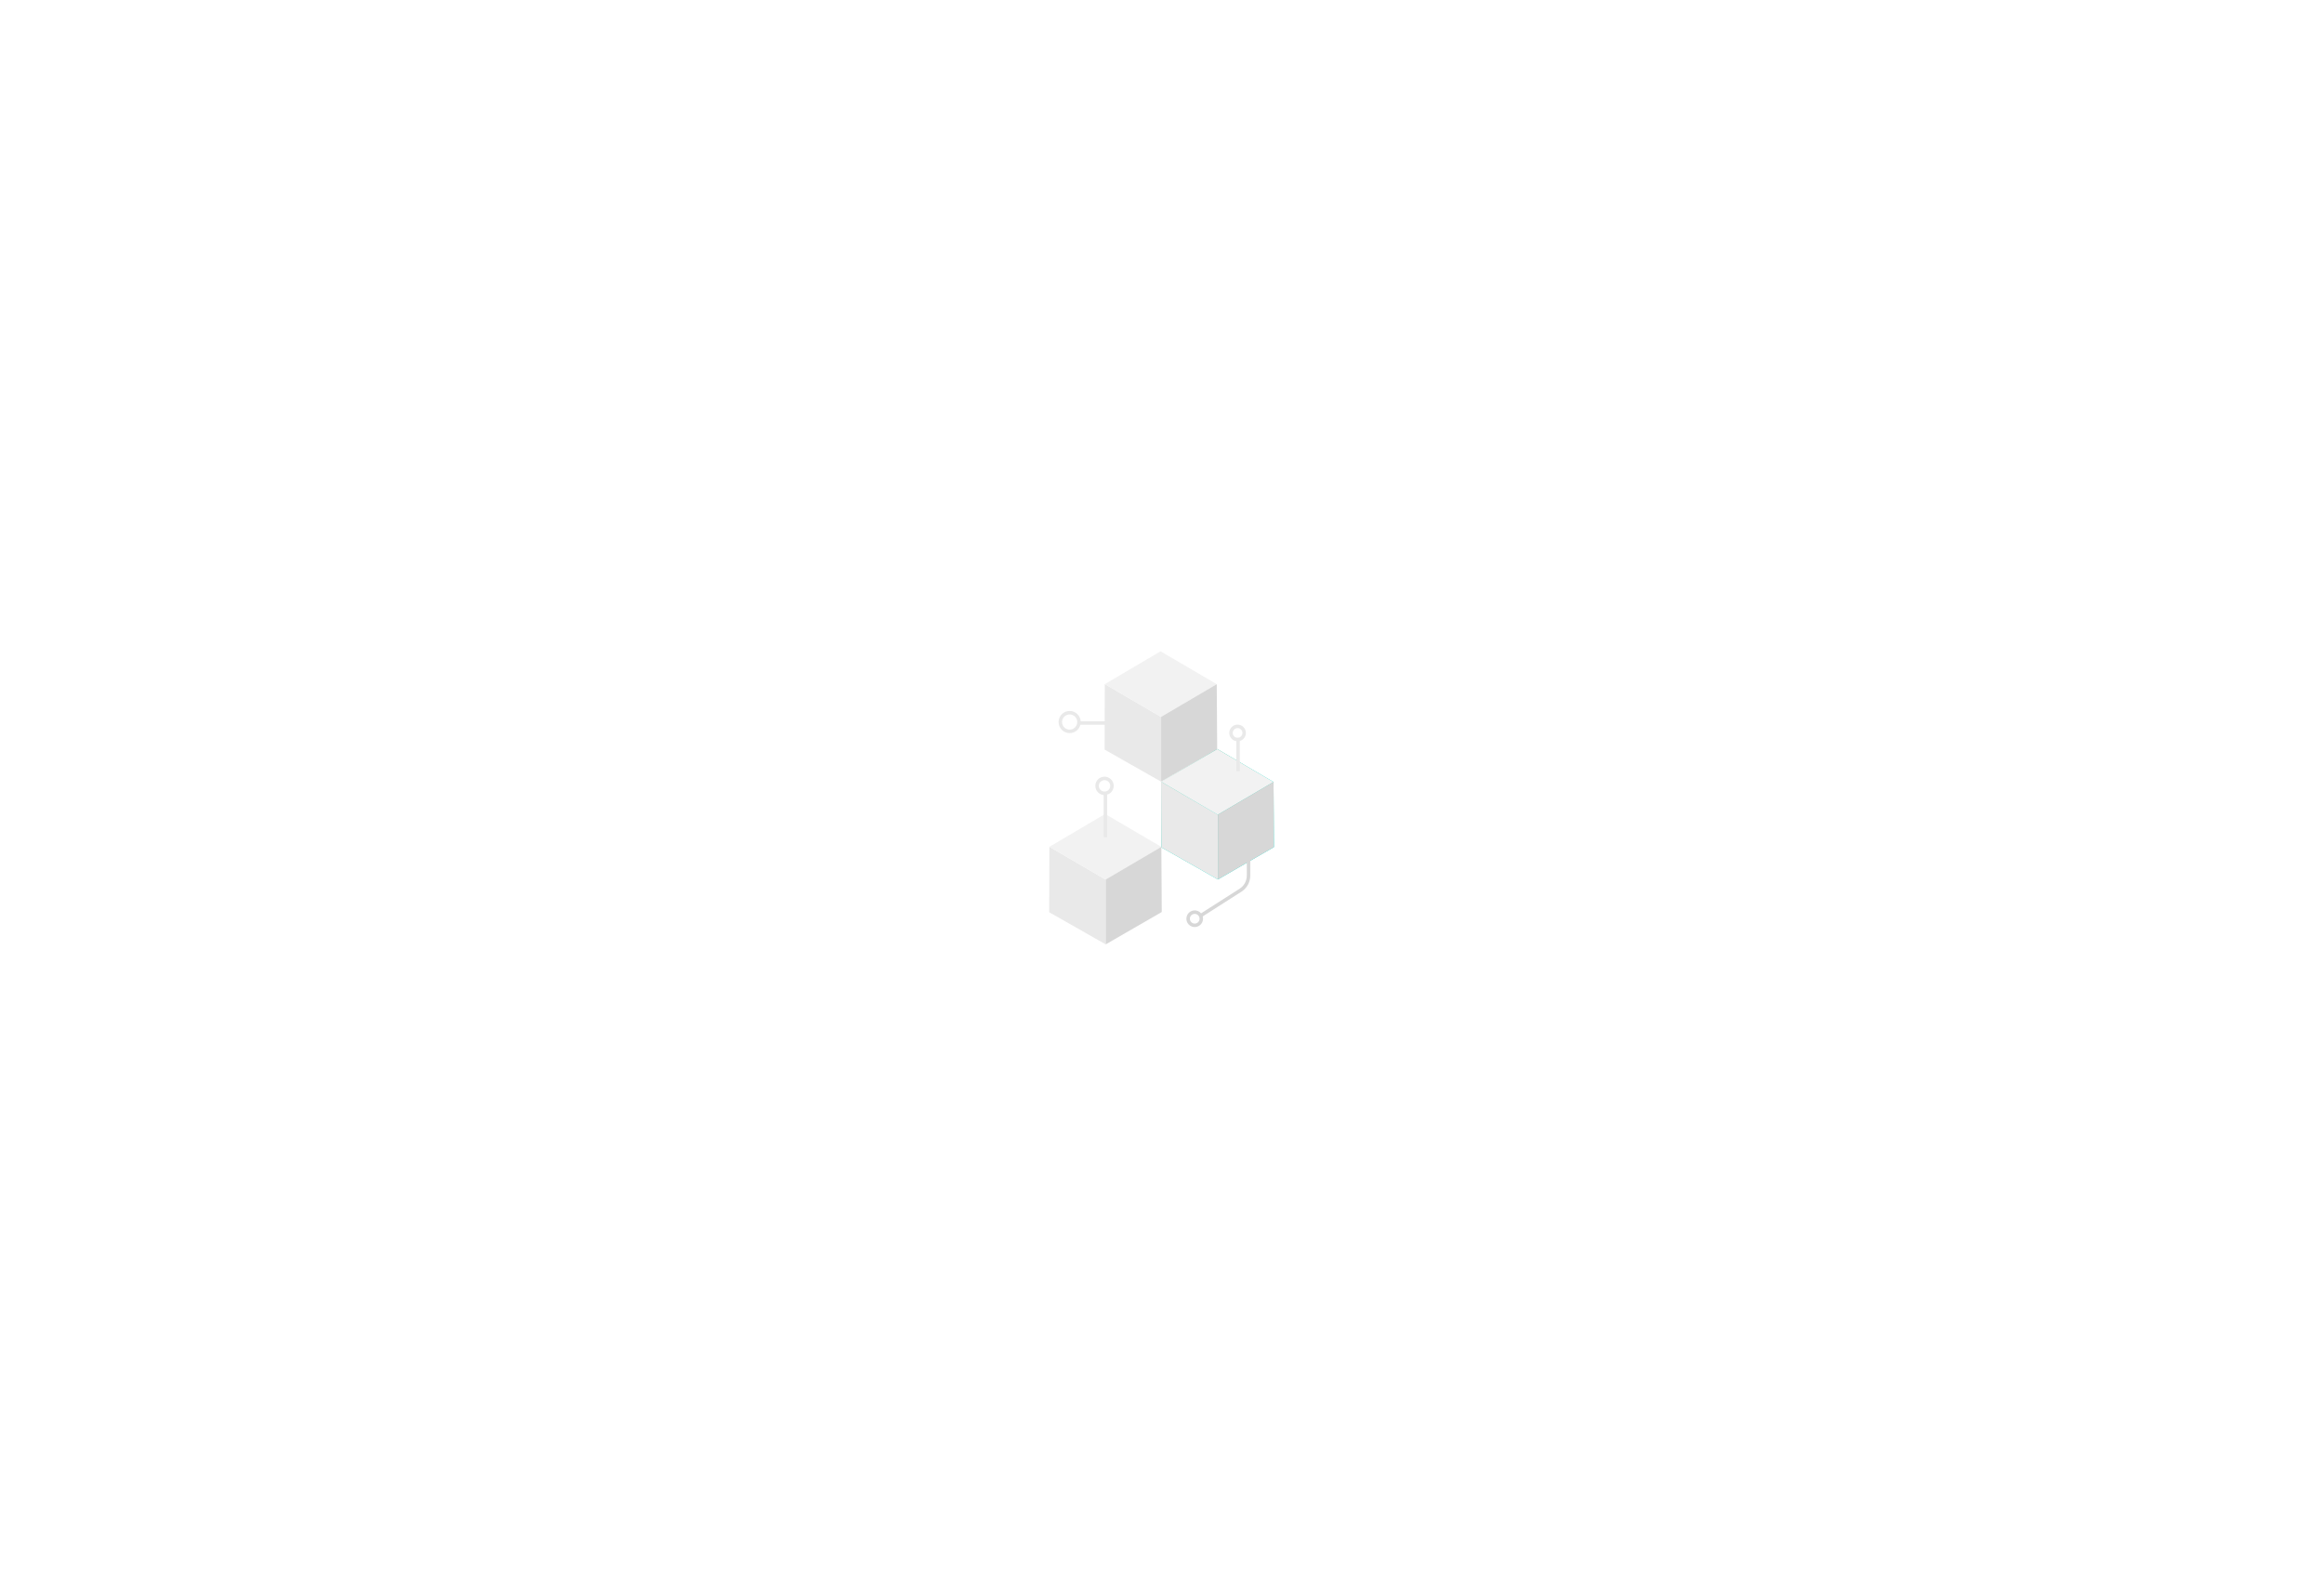
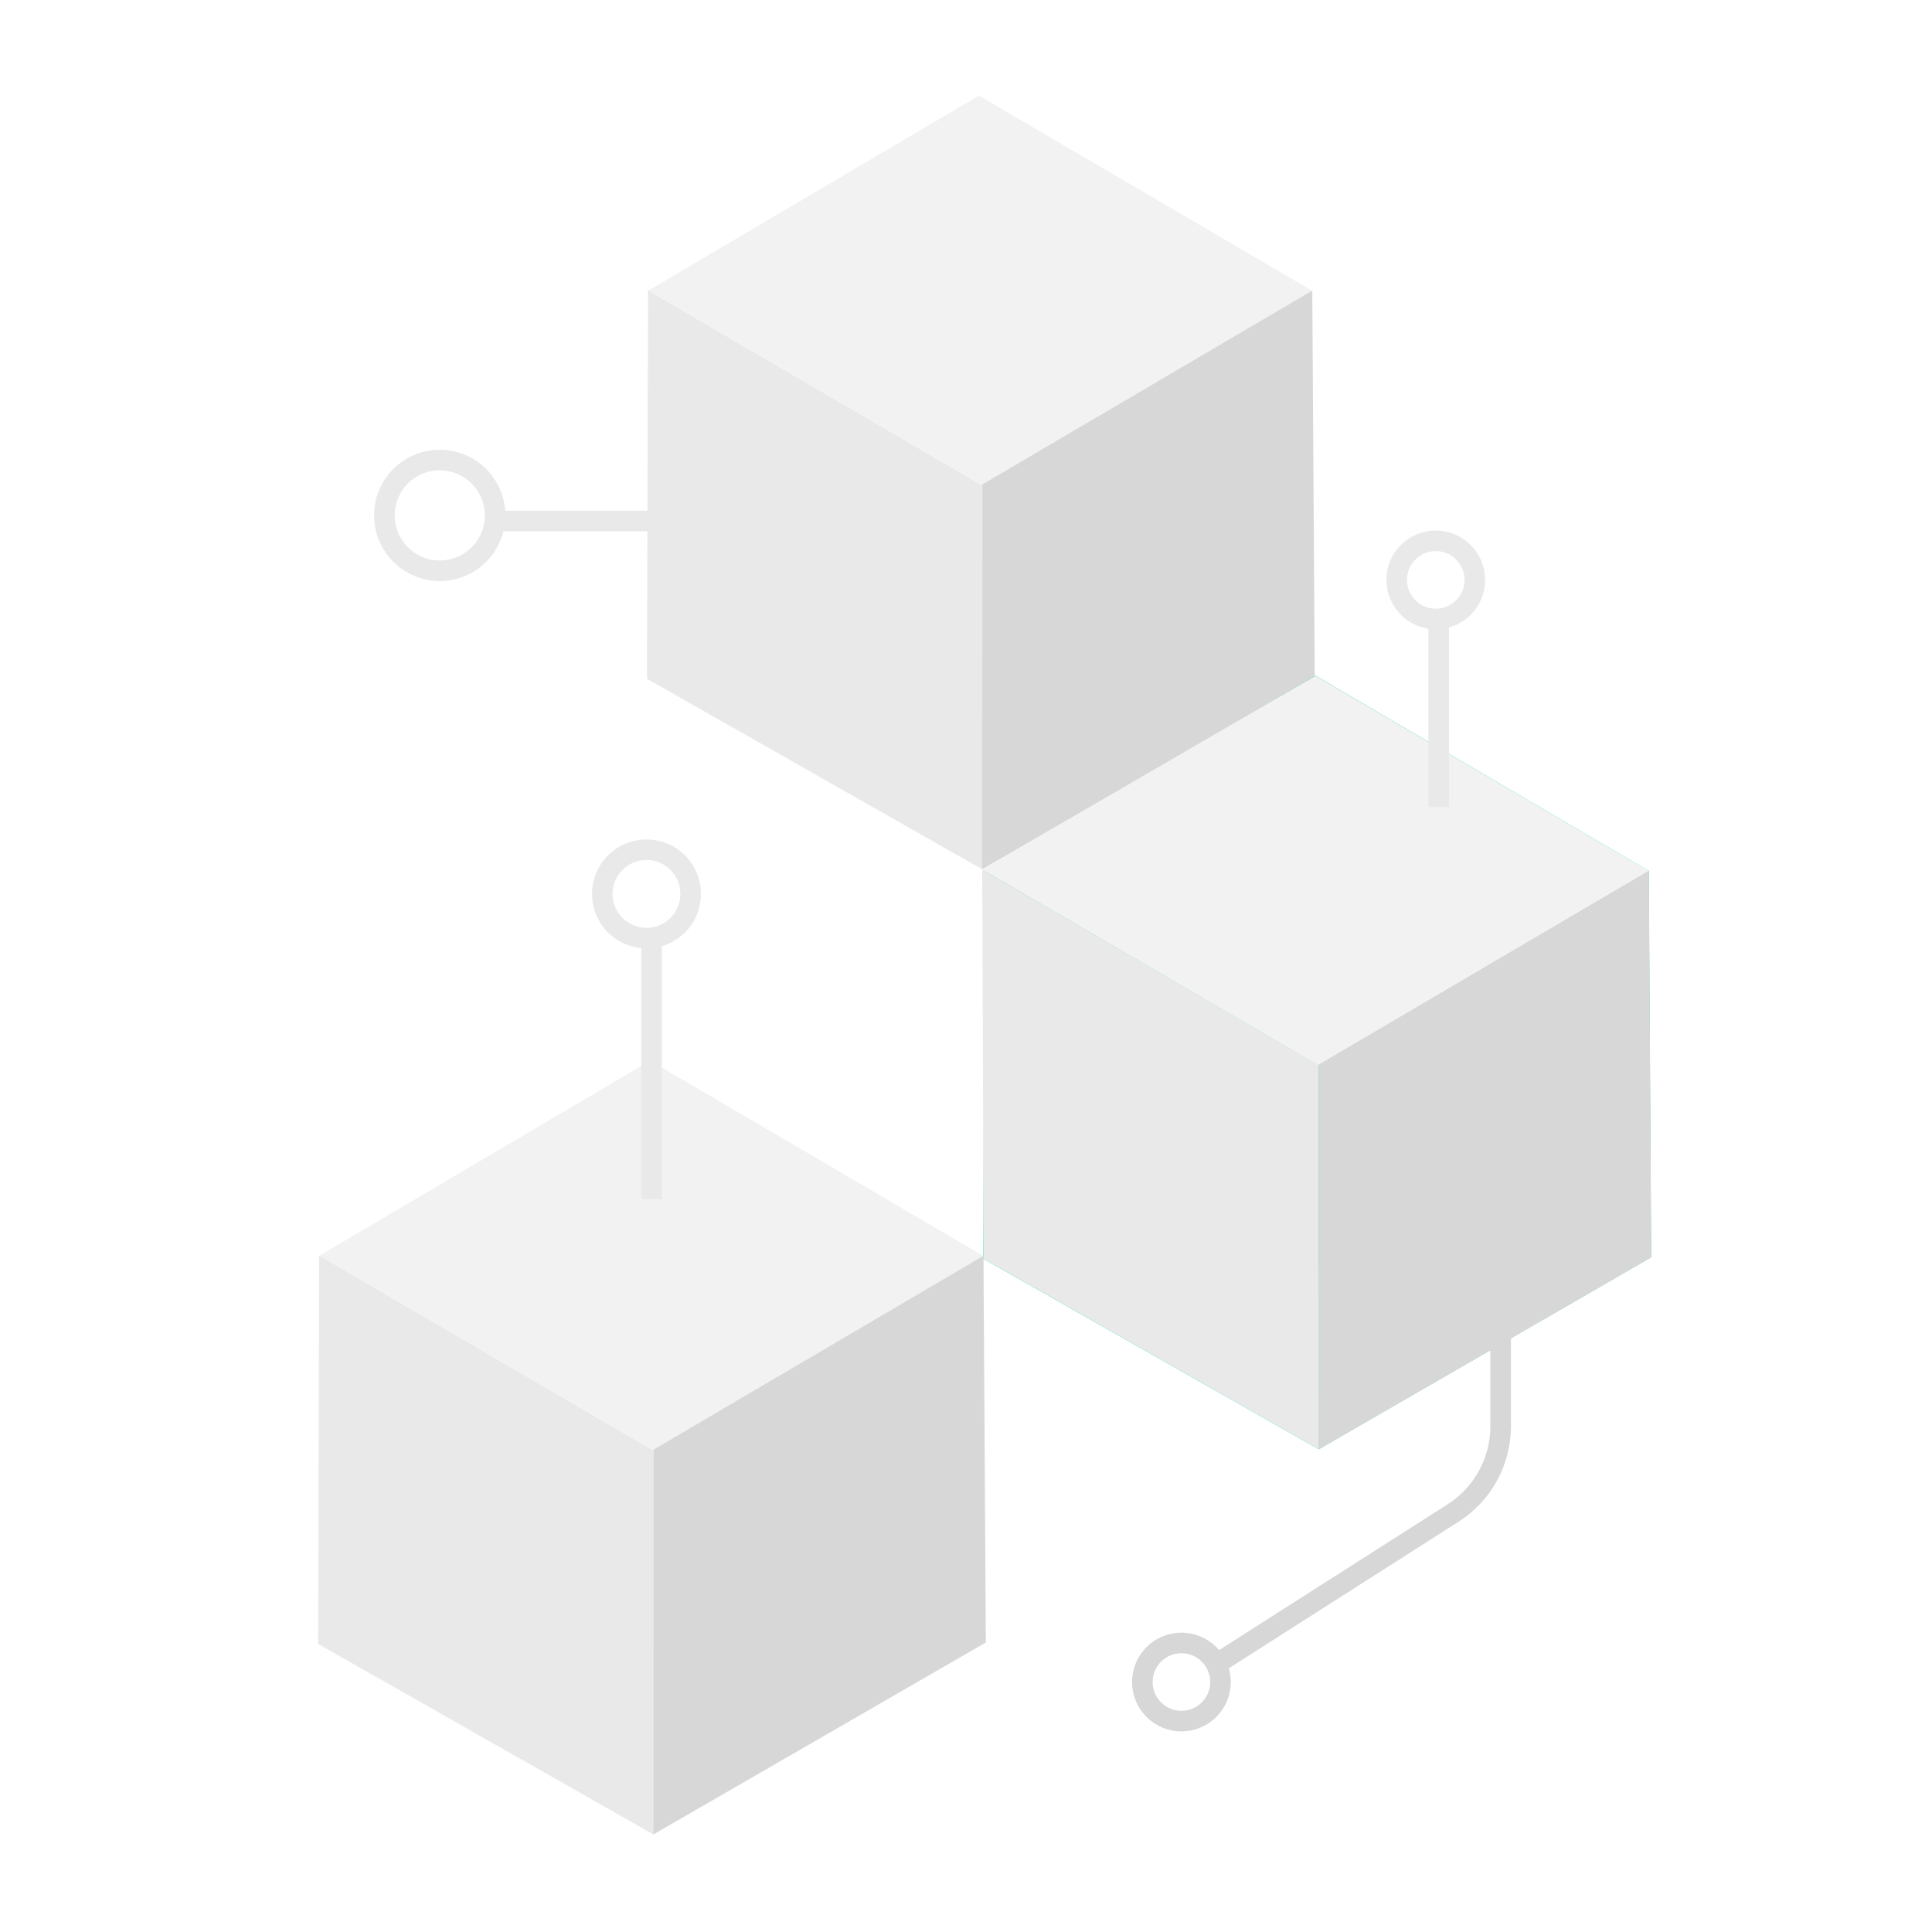
- <svg xmlns="http://www.w3.org/2000/svg" width="1200" height="824" viewBox="0 0 1200 824" fill="none">
-   <path d="M599.554 403.662L570.369 387.078L570.46 353.269L599.544 370.234L599.554 403.662Z" fill="#E9E9E9" />
-   <path d="M628.287 353.325L599.513 370.229L570.472 353.29L599.253 336.323L628.287 353.325Z" fill="#F2F2F2" />
-   <path d="M628.487 386.956L599.543 403.667L599.547 370.176L628.275 353.299L628.487 386.956Z" fill="#D7D7D7" />
-   <path d="M628.861 454.144L599.675 437.56L599.766 403.752L628.85 420.716L628.861 454.144Z" fill="url(#paint0_linear_2068_193)" />
-   <path d="M657.593 403.807L628.819 420.711L599.778 403.773L628.559 386.805L657.593 403.807Z" fill="url(#paint1_linear_2068_193)" />
-   <path d="M657.793 437.439L628.85 454.149L628.853 420.659L657.581 403.782L657.793 437.439Z" fill="url(#paint2_linear_2068_193)" />
-   <path d="M628.858 454.143L599.673 437.559L599.546 403.68L628.848 420.715L628.858 454.143Z" fill="#E9E9E9" />
-   <path d="M657.592 403.807L628.818 420.711L599.543 403.68L628.559 386.805L657.592 403.807Z" fill="#F2F2F2" />
-   <path d="M657.793 437.439L628.85 454.149L628.853 420.659L657.581 403.782L657.793 437.439Z" fill="#D7D7D7" />
-   <path d="M570.942 487.663L541.756 471.078L541.848 437.27L570.931 454.235L570.942 487.663Z" fill="#E9E9E9" />
-   <path d="M599.674 437.326L570.9 454.23L541.859 437.291L570.64 420.324L599.674 437.326Z" fill="#F2F2F2" />
-   <path d="M599.874 470.957L570.931 487.668L570.934 454.177L599.662 437.3L599.874 470.957Z" fill="#D7D7D7" />
-   <line x1="570.766" y1="432.367" x2="570.766" y2="408.949" stroke="#E9E9E9" stroke-width="1.791" />
-   <line x1="639.271" y1="398.261" x2="639.271" y2="381.045" stroke="#E9E9E9" stroke-width="1.791" />
-   <path d="M644.684 439.838L644.684 452.144C644.684 455.202 643.123 458.049 640.545 459.694L619.865 472.89" stroke="#D7D7D7" stroke-width="1.791" />
-   <line x1="579.723" y1="373.348" x2="556.304" y2="373.348" stroke="#E9E9E9" stroke-width="1.791" />
-   <circle cx="552.317" cy="372.853" r="4.82" stroke="#E9E9E9" stroke-width="1.791" />
-   <circle cx="639.027" cy="378.482" r="3.401" stroke="#E9E9E9" stroke-width="1.791" />
-   <circle cx="616.888" cy="474.42" r="3.401" stroke="#D7D7D7" stroke-width="1.791" />
-   <circle cx="570.322" cy="405.812" r="3.848" stroke="#E9E9E9" stroke-width="1.791" />
+ <svg xmlns="http://www.w3.org/2000/svg" width="26" height="26" viewBox="0 0 26 26" fill="none">
+   <path d="M13.219 11.699L8.707 9.135L8.721 3.908L13.217 6.531L13.219 11.699Z" fill="#E9E9E9" />
+   <path d="M17.663 3.915L13.214 6.529L8.725 3.91L13.174 1.287L17.663 3.915Z" fill="#F2F2F2" />
+   <path d="M17.693 9.115L13.218 11.698L13.219 6.52L17.66 3.911L17.693 9.115Z" fill="#D7D7D7" />
+   <path d="M17.747 19.504L13.234 16.94L13.248 11.713L17.745 14.336L17.747 19.504Z" fill="url(#paint0_linear_2074_101)" />
+   <path d="M22.19 11.721L17.742 14.334L13.252 11.715L17.702 9.092L22.19 11.721Z" fill="url(#paint1_linear_2074_101)" />
+   <path d="M22.22 16.92L17.746 19.504L17.746 14.326L22.188 11.717L22.22 16.92Z" fill="url(#paint2_linear_2074_101)" />
+   <path d="M17.75 19.505L13.238 16.941L13.218 11.703L17.748 14.337L17.75 19.505Z" fill="#E9E9E9" />
+   <path d="M22.192 11.722L17.743 14.336L13.217 11.703L17.703 9.094L22.192 11.722Z" fill="#F2F2F2" />
+   <path d="M22.222 16.921L17.748 19.505L17.748 14.327L22.19 11.718L22.222 16.921Z" fill="#D7D7D7" />
+   <path d="M8.793 24.687L4.281 22.123L4.295 16.896L8.792 19.519L8.793 24.687Z" fill="#E9E9E9" />
+   <path d="M13.237 16.903L8.789 19.517L4.299 16.898L8.749 14.275L13.237 16.903Z" fill="#F2F2F2" />
+   <path d="M13.267 22.104L8.793 24.687L8.793 19.51L13.235 16.9L13.267 22.104Z" fill="#D7D7D7" />
+   <line x1="8.768" y1="16.137" x2="8.768" y2="12.516" stroke="#E9E9E9" stroke-width="0.277" />
+   <line x1="19.361" y1="10.863" x2="19.361" y2="8.202" stroke="#E9E9E9" stroke-width="0.277" />
+   <path d="M20.195 17.291L20.195 19.194C20.195 19.667 19.954 20.107 19.556 20.361L16.358 22.401" stroke="#D7D7D7" stroke-width="0.277" />
+   <line x1="10.153" y1="7.012" x2="6.533" y2="7.012" stroke="#E9E9E9" stroke-width="0.277" />
+   <circle cx="5.918" cy="6.936" r="0.745" stroke="#E9E9E9" stroke-width="0.277" />
+   <circle cx="19.322" cy="7.804" r="0.526" stroke="#E9E9E9" stroke-width="0.277" />
+   <circle cx="15.899" cy="22.636" r="0.526" stroke="#D7D7D7" stroke-width="0.277" />
+   <circle cx="8.7" cy="12.03" r="0.595" stroke="#E9E9E9" stroke-width="0.277" />
  <defs>
-     <linearGradient id="paint0_linear_2068_193" x1="599.646" y1="403.821" x2="628.74" y2="454.214" gradientUnits="userSpaceOnUse">
+     <linearGradient id="paint0_linear_2074_101" x1="13.23" y1="11.724" x2="17.728" y2="19.515" gradientUnits="userSpaceOnUse">
      <stop stop-color="#1ABE99" />
      <stop offset="1" stop-color="#01E3D1" />
    </linearGradient>
-     <linearGradient id="paint1_linear_2068_193" x1="621.3" y1="390.997" x2="636.046" y2="416.539" gradientUnits="userSpaceOnUse">
+     <linearGradient id="paint1_linear_2074_101" x1="16.579" y1="9.74" x2="18.859" y2="13.689" gradientUnits="userSpaceOnUse">
      <stop stop-color="#1ABE99" />
      <stop offset="1" stop-color="#01E3D1" />
    </linearGradient>
-     <linearGradient id="paint2_linear_2068_193" x1="635.902" y1="416.298" x2="650.529" y2="441.633" gradientUnits="userSpaceOnUse">
+     <linearGradient id="paint2_linear_2074_101" x1="18.836" y1="13.652" x2="21.097" y2="17.569" gradientUnits="userSpaceOnUse">
      <stop stop-color="#1ABE99" />
      <stop offset="1" stop-color="#01E3D1" />
    </linearGradient>
  </defs>
</svg>
